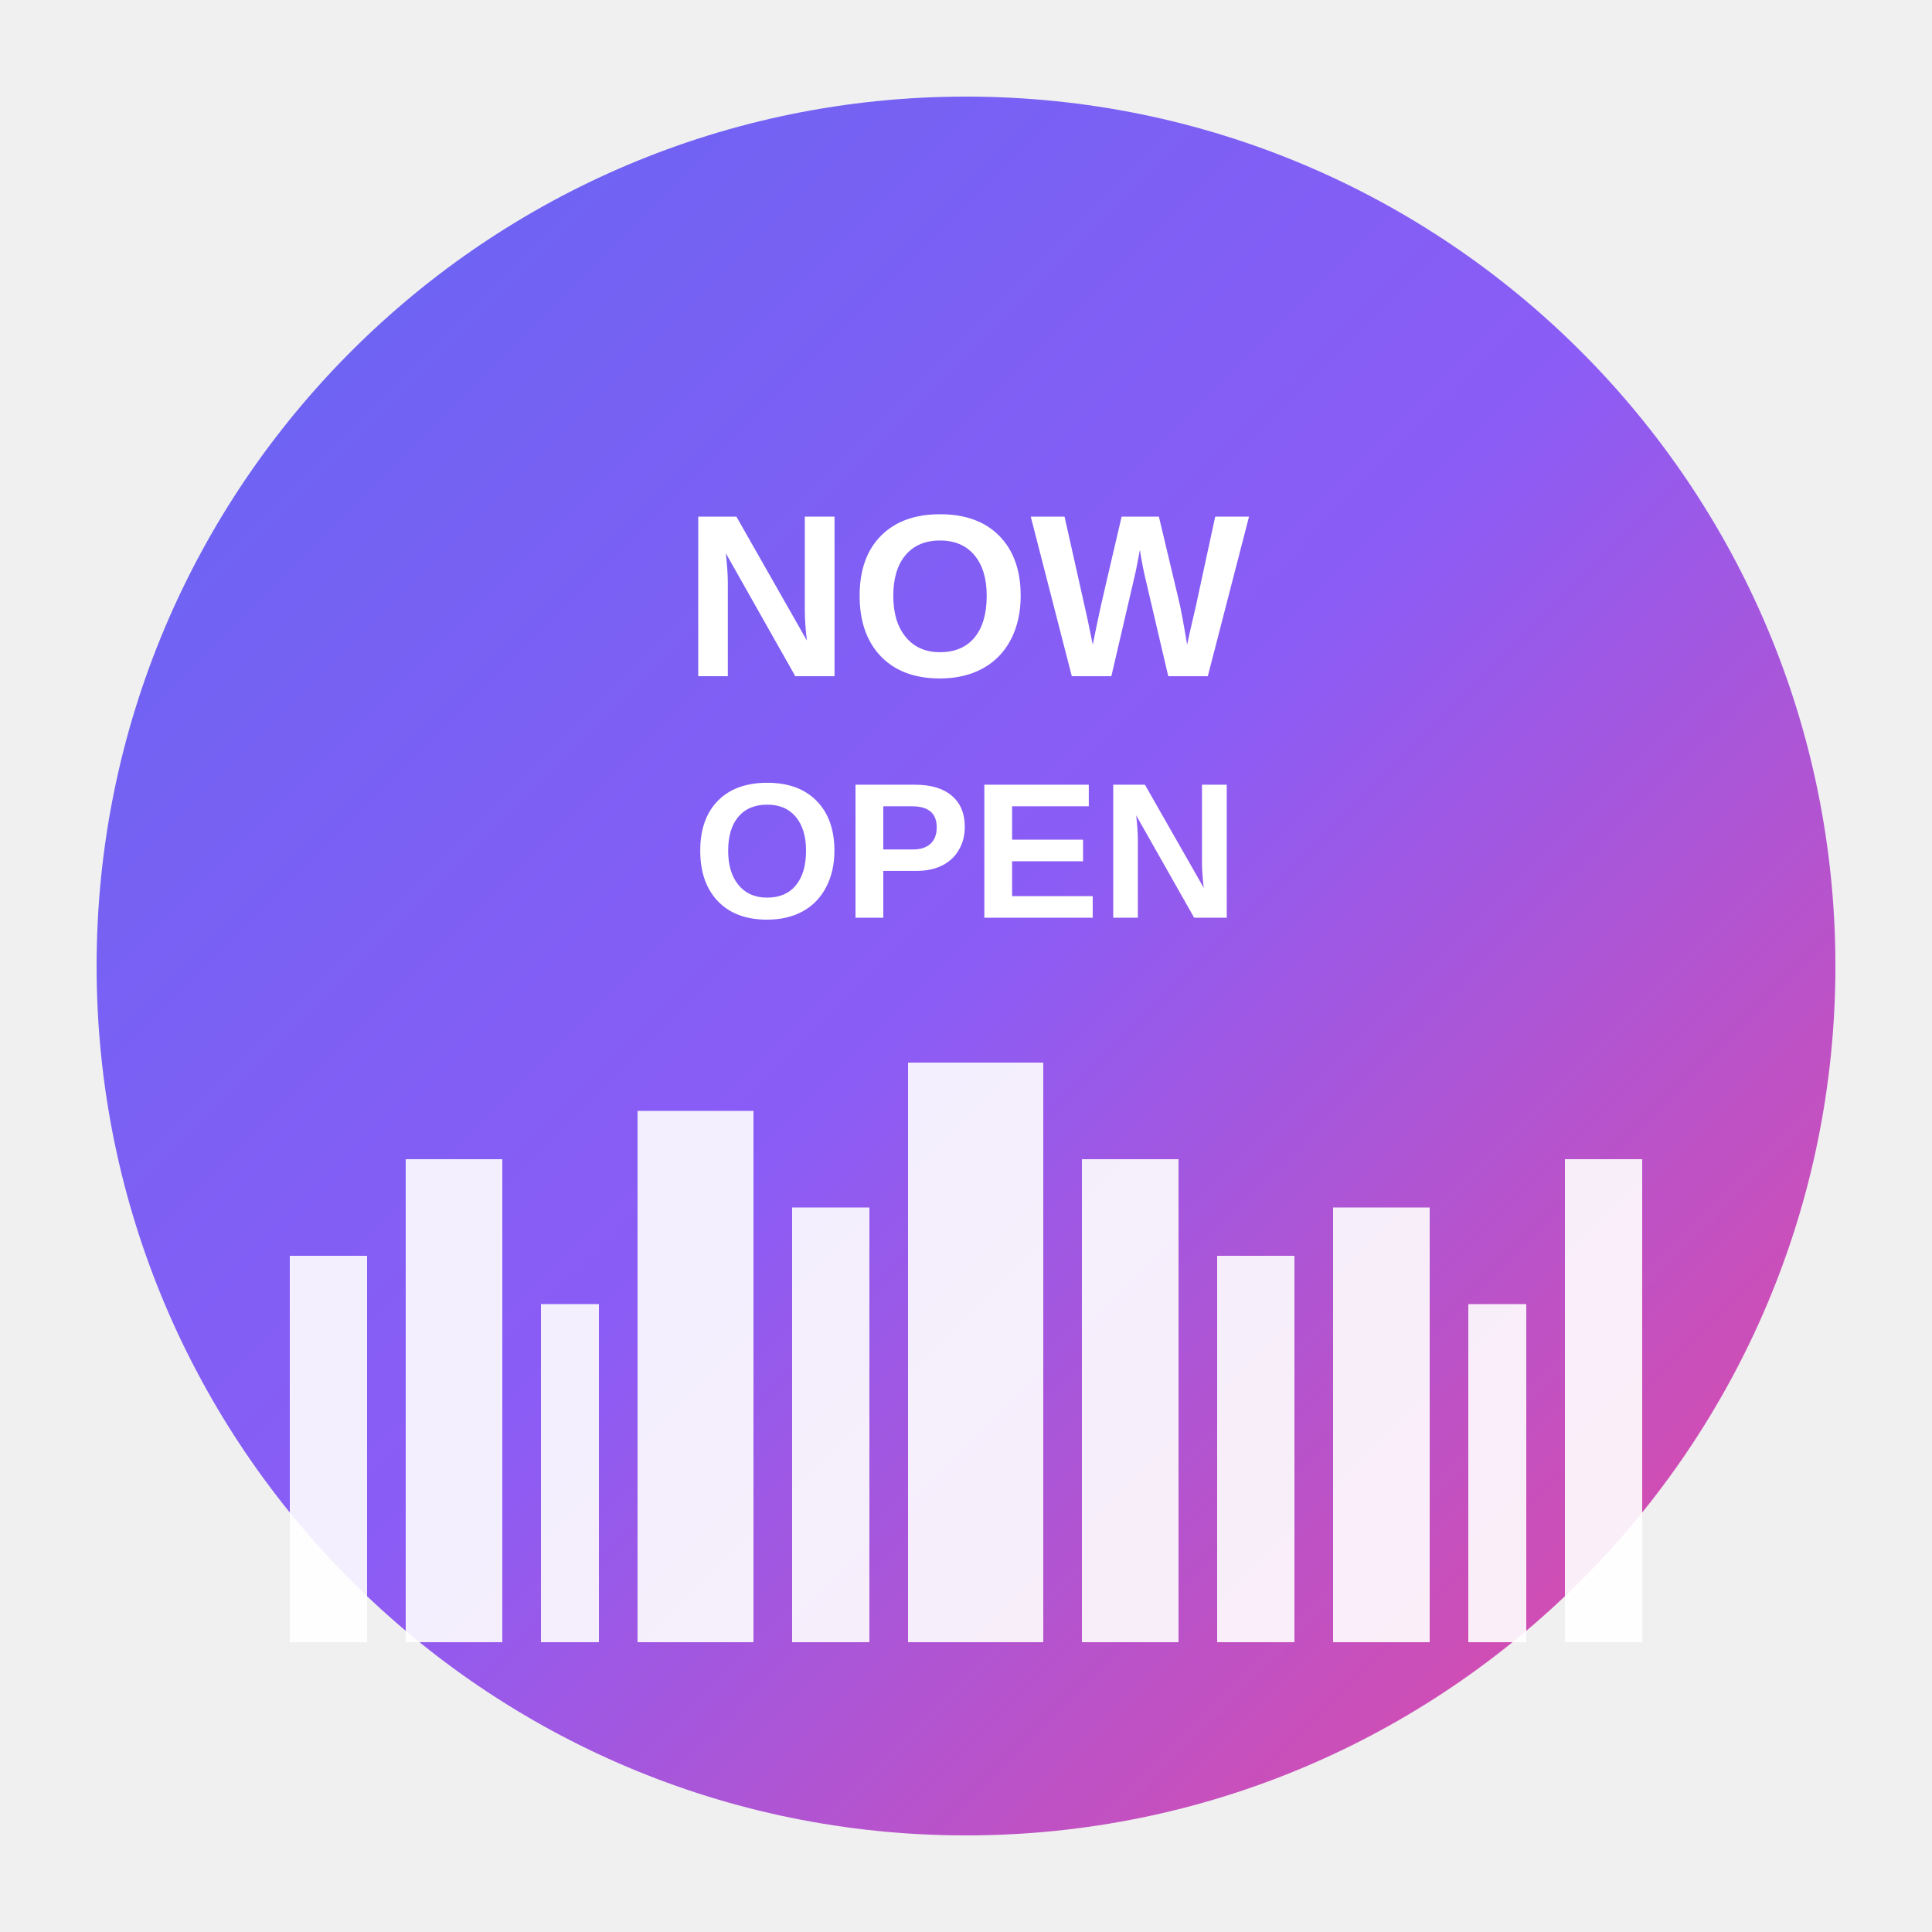
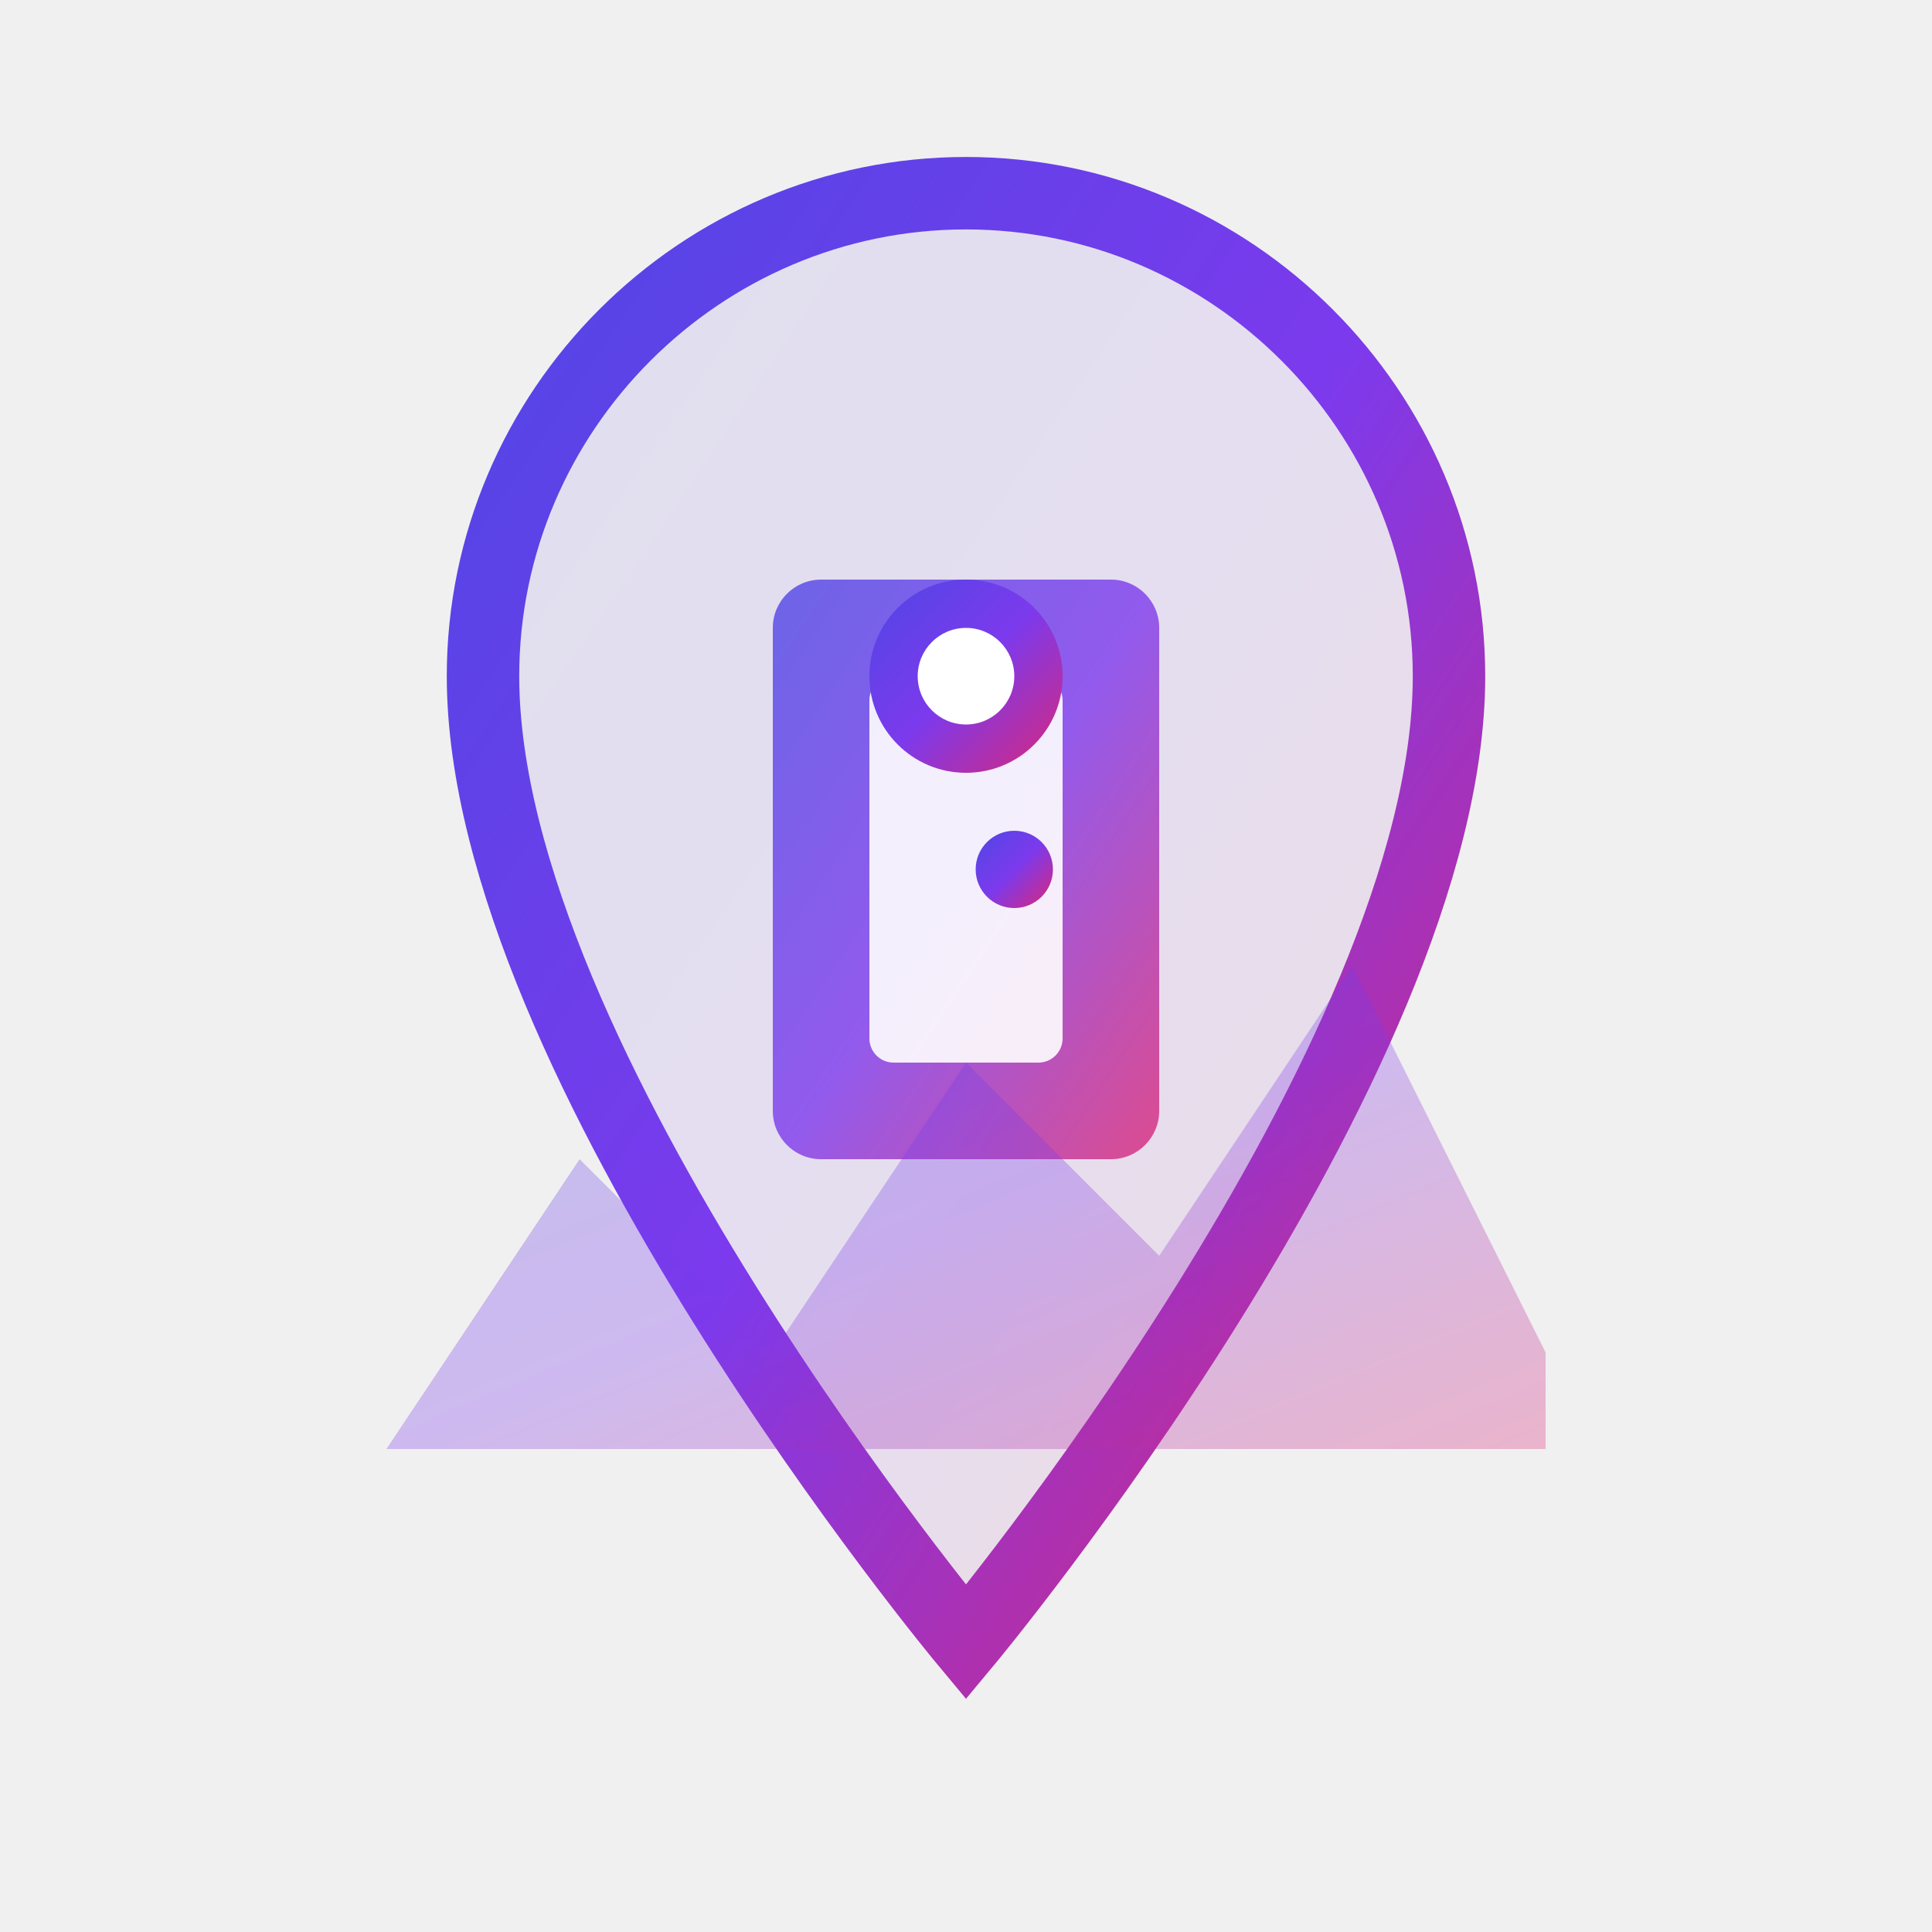
- <svg xmlns="http://www.w3.org/2000/svg" width="200" height="200" viewBox="0 0 200 200">
+ <svg xmlns="http://www.w3.org/2000/svg" viewBox="0 0 40 40" fill="none">
  <defs>
    <linearGradient id="logoGradient" x1="0%" y1="0%" x2="100%" y2="100%">
-       <stop offset="0%" style="stop-color:#6366f1;stop-opacity:1" />
-       <stop offset="50%" style="stop-color:#8b5cf6;stop-opacity:1" />
-       <stop offset="100%" style="stop-color:#ec4899;stop-opacity:1" />
+       <stop offset="0%" style="stop-color:#4f46e5;stop-opacity:1" />
+       <stop offset="50%" style="stop-color:#7c3aed;stop-opacity:1" />
+       <stop offset="100%" style="stop-color:#db2777;stop-opacity:1" />
    </linearGradient>
  </defs>
-   <circle cx="100" cy="100" r="90" fill="url(#logoGradient)" />
-   <rect x="30" y="130" width="8" height="40" fill="white" opacity="0.9" />
-   <rect x="42" y="120" width="10" height="50" fill="white" opacity="0.9" />
-   <rect x="56" y="135" width="6" height="35" fill="white" opacity="0.9" />
-   <rect x="66" y="115" width="12" height="55" fill="white" opacity="0.9" />
-   <rect x="82" y="125" width="8" height="45" fill="white" opacity="0.9" />
-   <rect x="94" y="110" width="14" height="60" fill="white" opacity="0.9" />
-   <rect x="112" y="120" width="10" height="50" fill="white" opacity="0.9" />
-   <rect x="126" y="130" width="8" height="40" fill="white" opacity="0.9" />
-   <rect x="138" y="125" width="10" height="45" fill="white" opacity="0.9" />
-   <rect x="152" y="135" width="6" height="35" fill="white" opacity="0.9" />
-   <rect x="162" y="120" width="8" height="50" fill="white" opacity="0.9" />
-   <text x="100" y="70" text-anchor="middle" fill="white" font-family="Arial, sans-serif" font-weight="bold" font-size="24">NOW</text>
-   <text x="100" y="95" text-anchor="middle" fill="white" font-family="Arial, sans-serif" font-weight="bold" font-size="20">OPEN</text>
+   <path d="M20 4C14.5 4 10 8.5 10 14c0 8 10 20 10 20s10-12 10-20c0-5.5-4.5-10-10-10z" fill="url(#logoGradient)" fill-opacity="0.1" stroke="url(#logoGradient)" stroke-width="1.5" />
+   <rect x="16" y="12" width="8" height="12" rx="1" fill="url(#logoGradient)" fill-opacity="0.8" />
+   <rect x="18" y="14" width="4" height="8" rx="0.5" fill="white" fill-opacity="0.9" />
+   <path d="M8 30 L12 24 L16 28 L20 22 L24 26 L28 20 L32 28 L32 30 Z" fill="url(#logoGradient)" fill-opacity="0.3" />
+   <circle cx="21" cy="18" r="0.8" fill="url(#logoGradient)" />
+   <circle cx="20" cy="14" r="2" fill="url(#logoGradient)" />
+   <circle cx="20" cy="14" r="1" fill="white" />
</svg>
